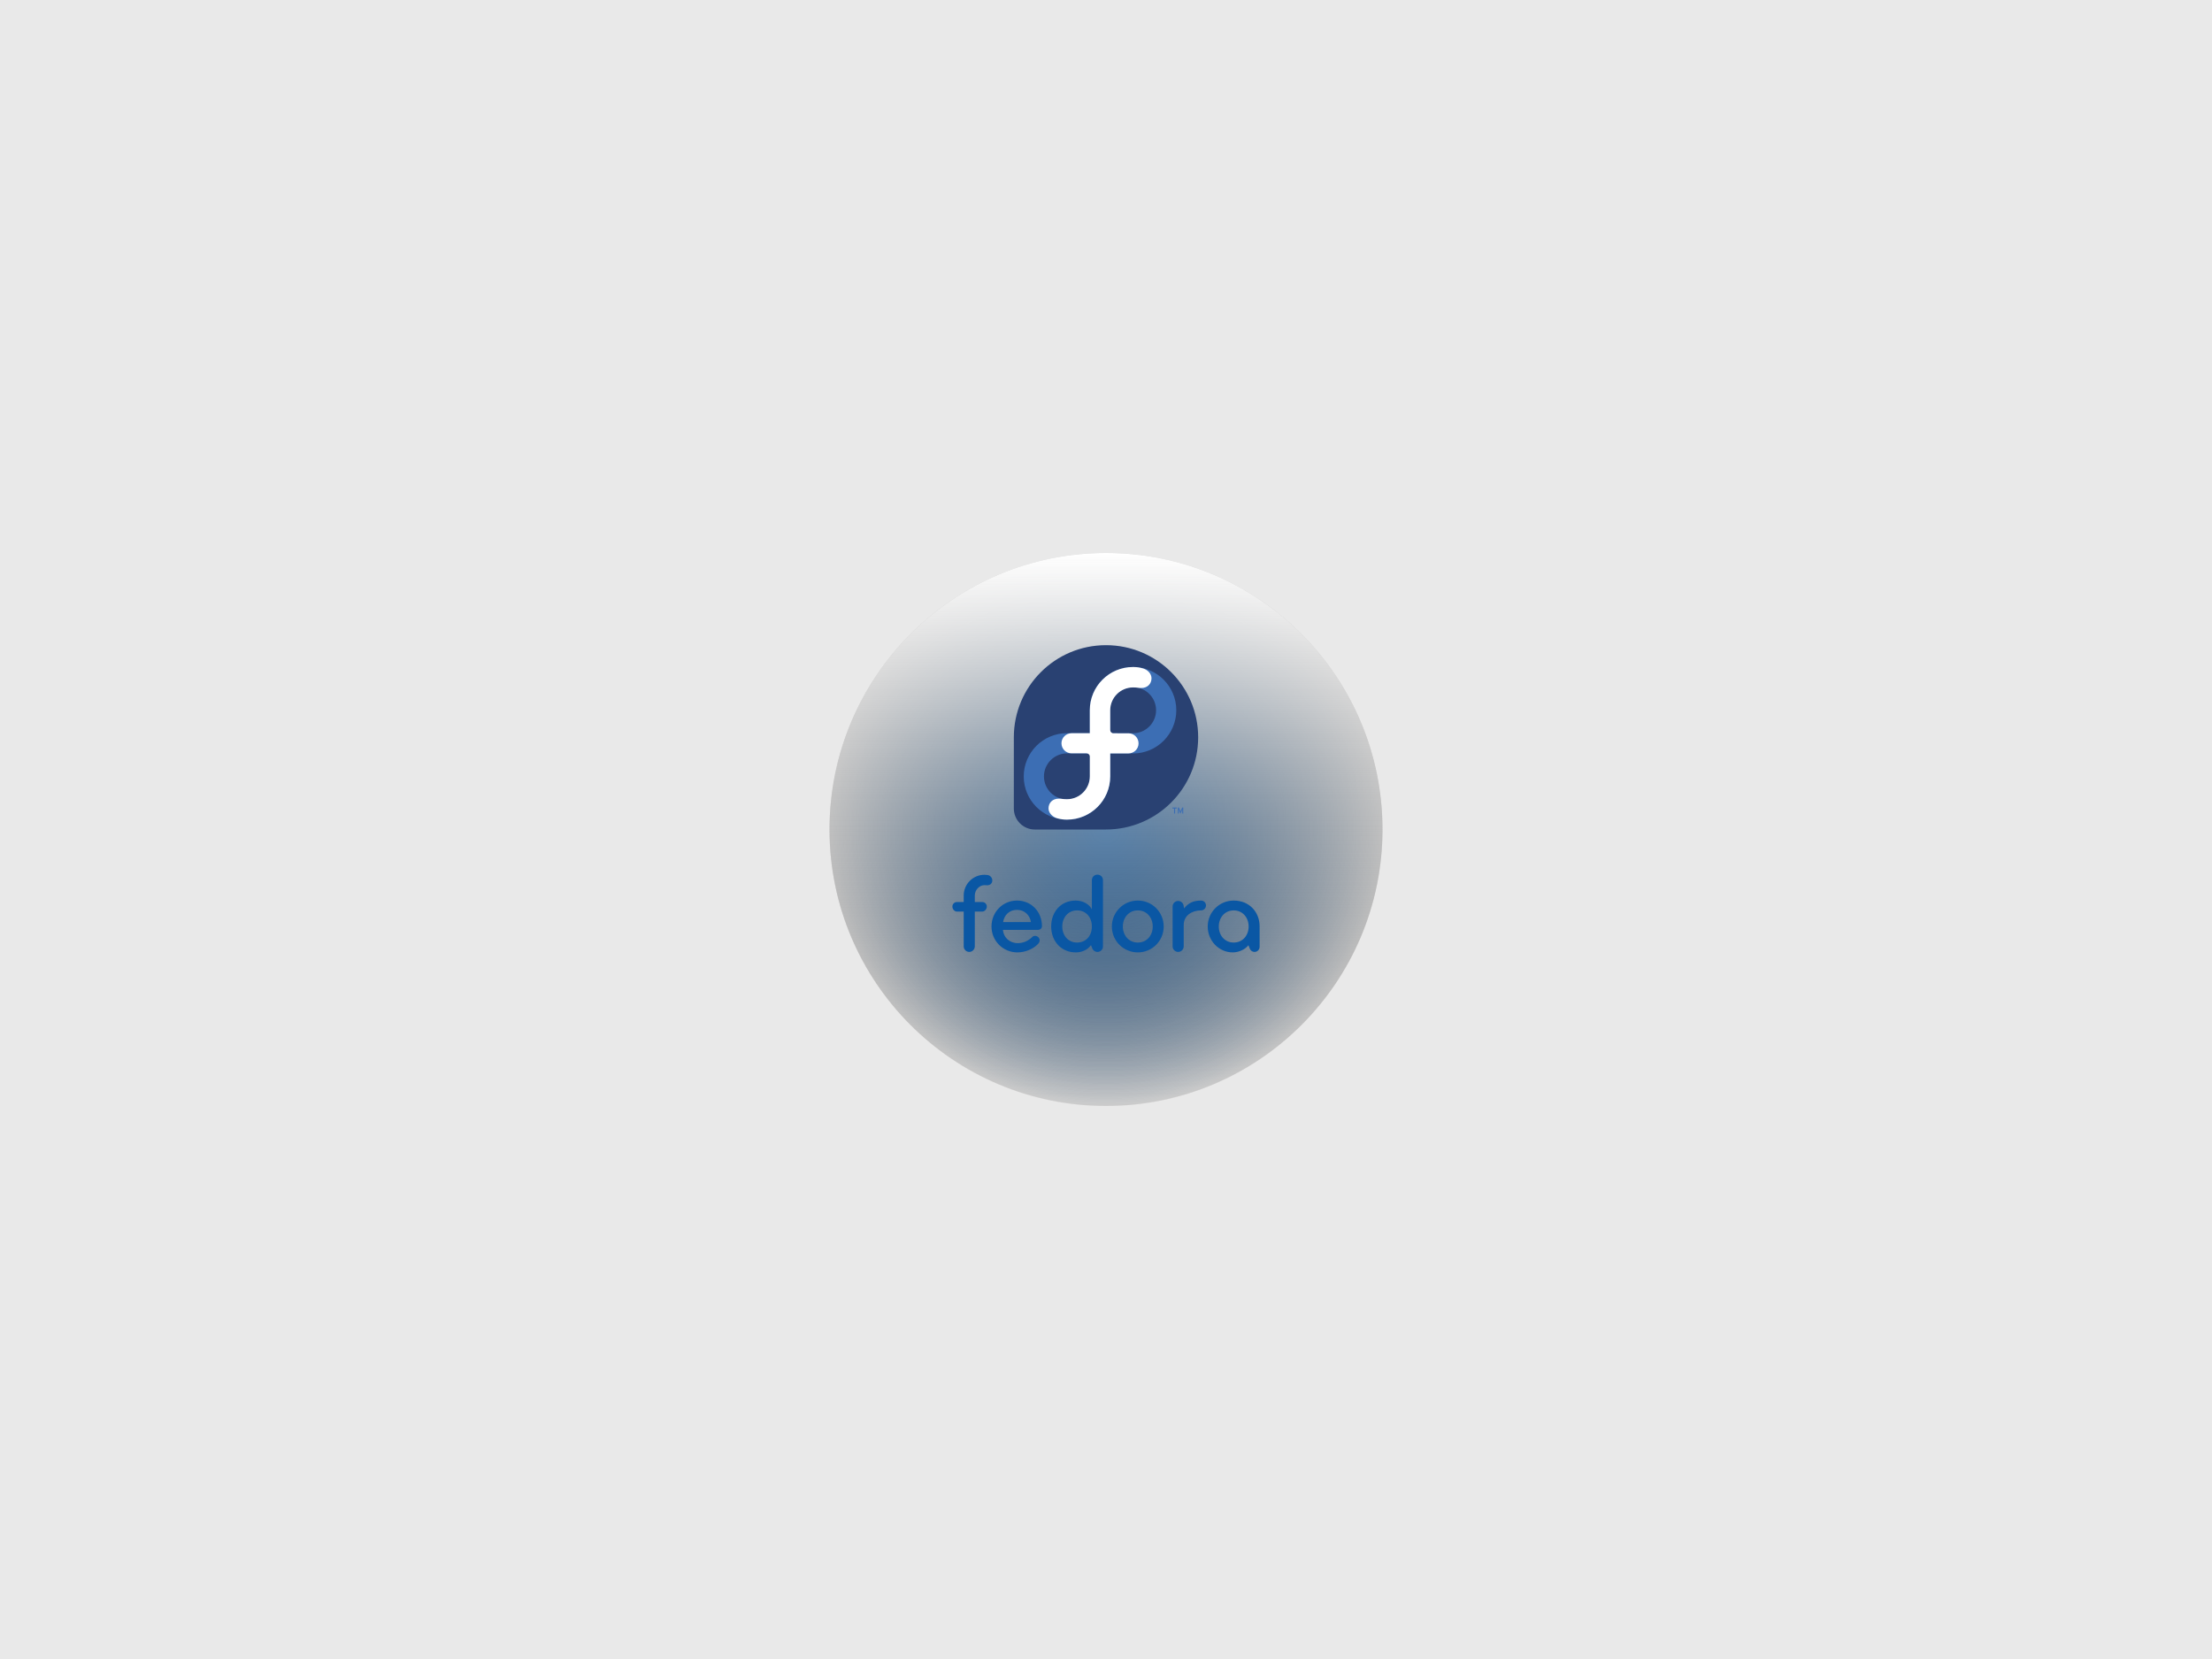
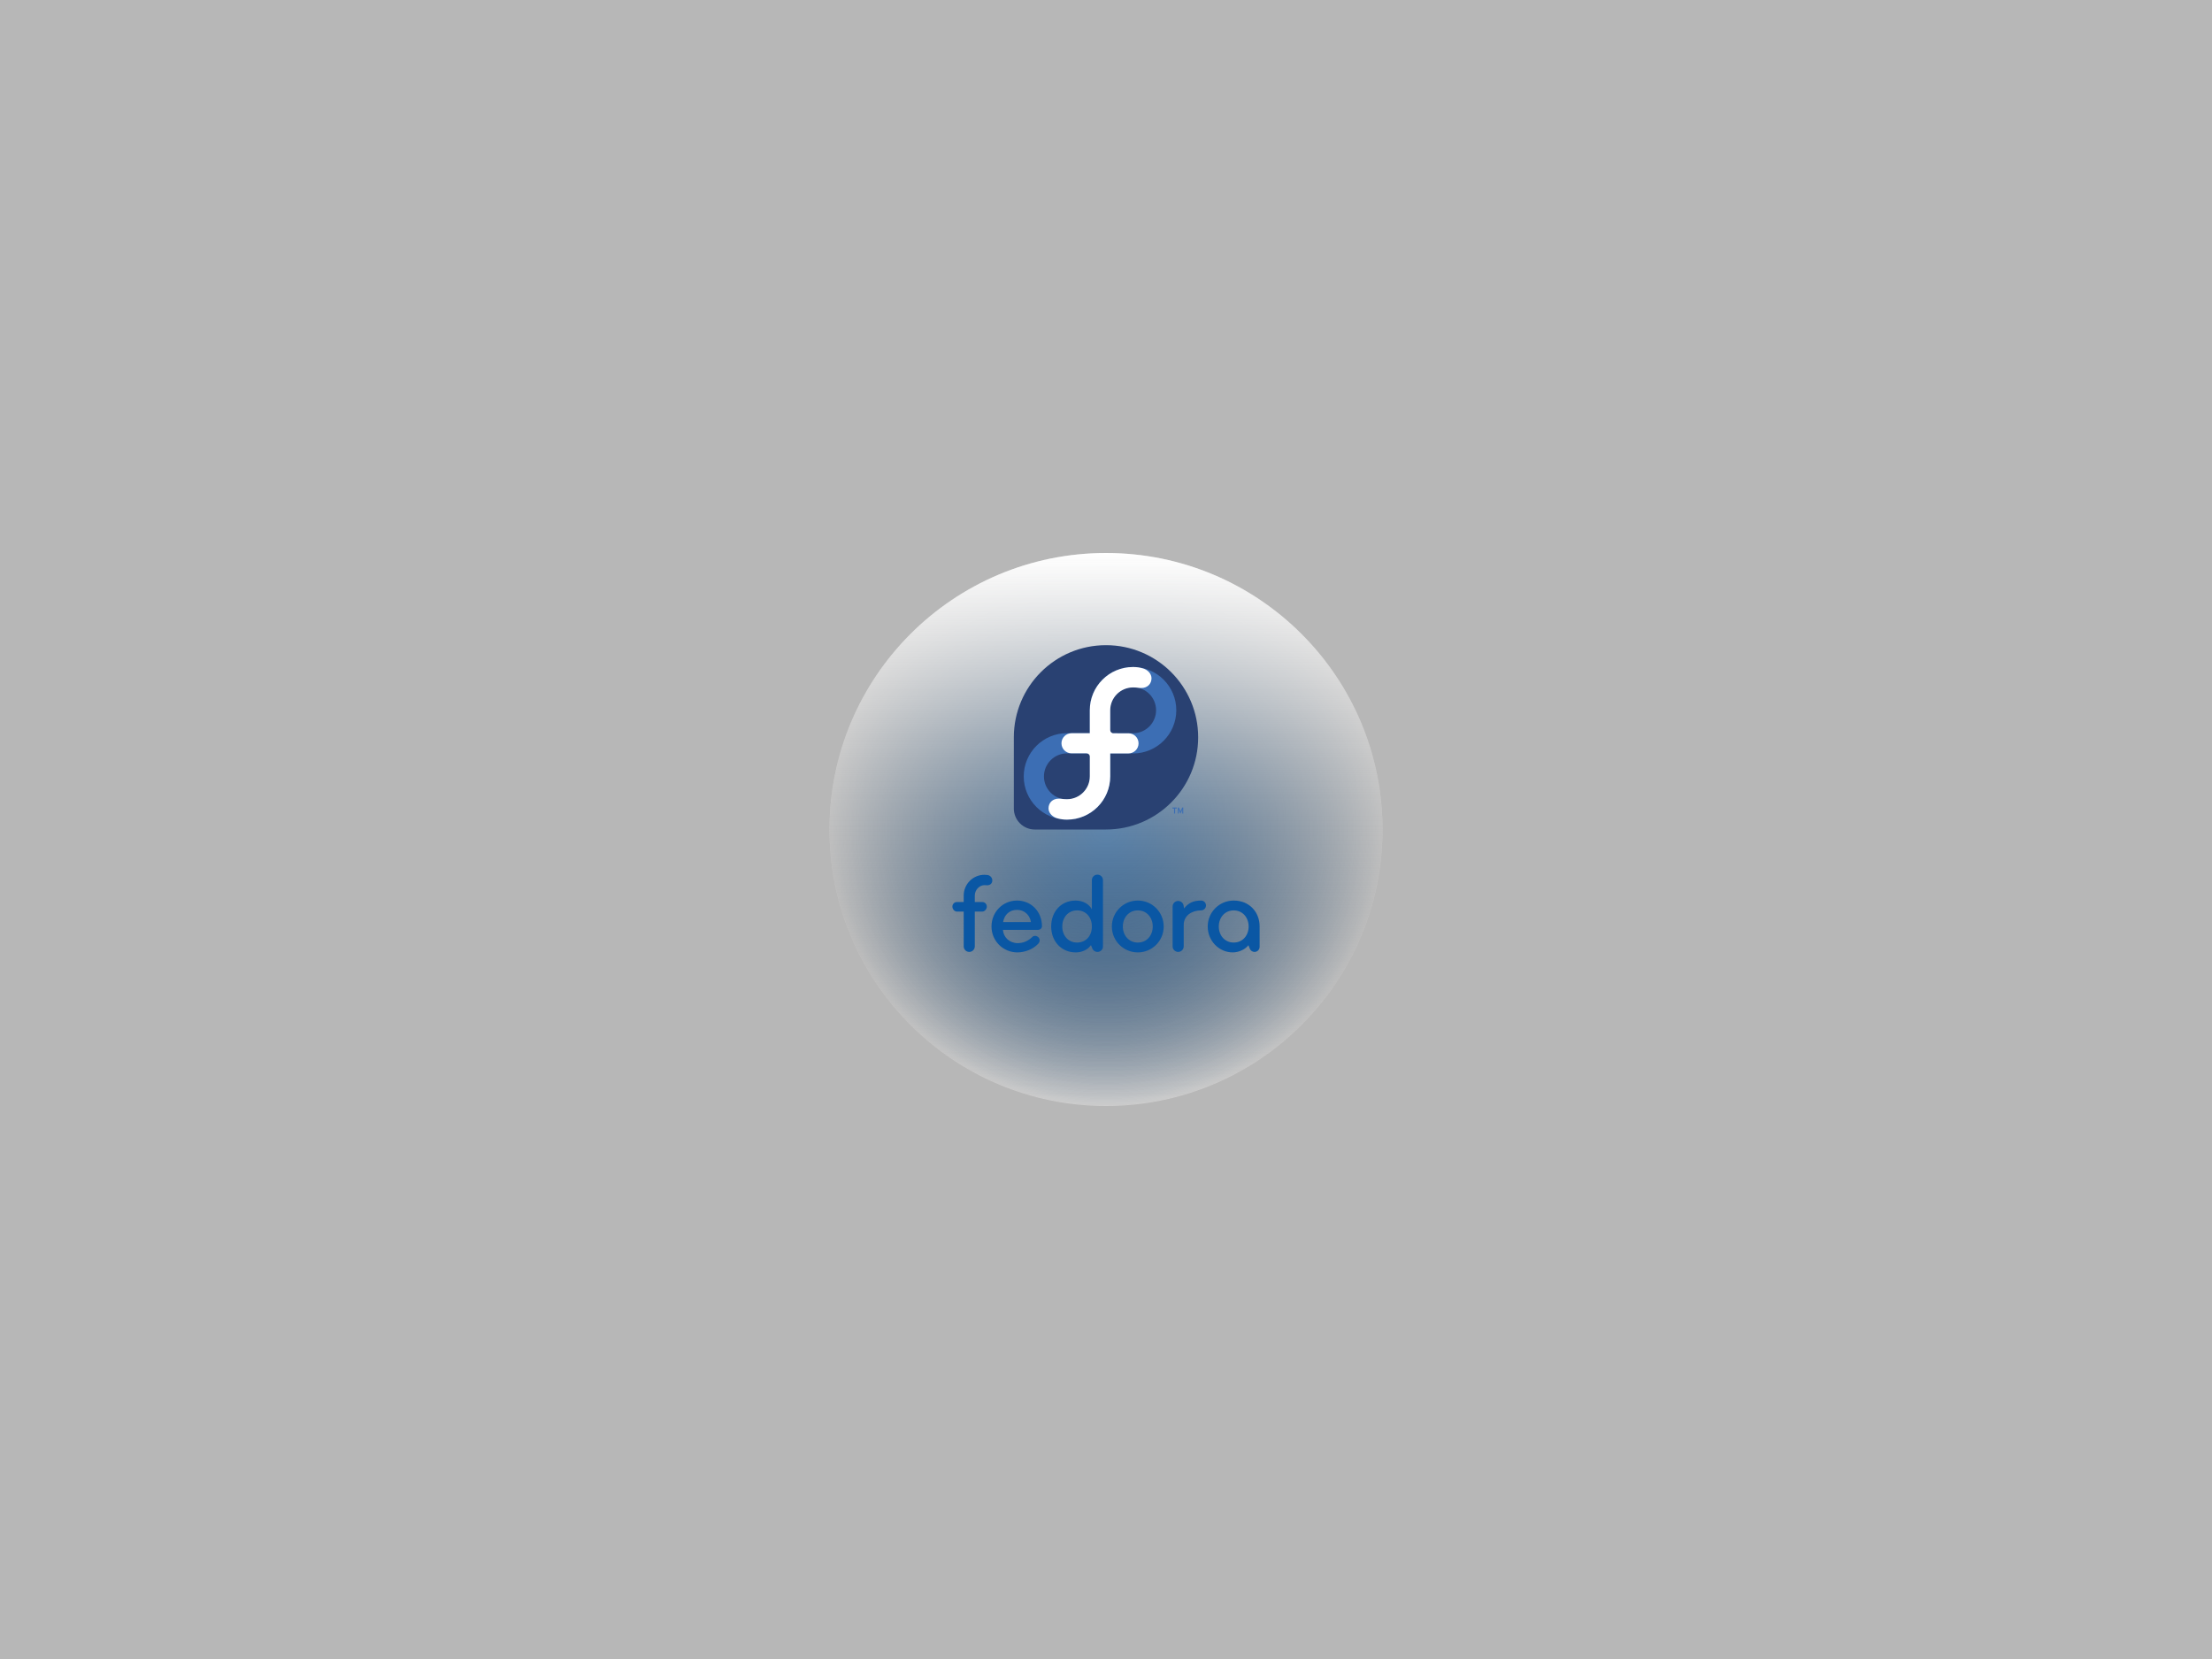
<svg xmlns="http://www.w3.org/2000/svg" xmlns:ns1="http://www.openswatchbook.org/uri/2009/osb" xmlns:xlink="http://www.w3.org/1999/xlink" id="svg3004" version="1.1" width="640" height="480" xml:space="preserve">
  <defs id="defs3008">
    <linearGradient id="linearGradient4140">
      <stop style="stop-color:#0a58a4;stop-opacity:1;" offset="0" id="stop4142" />
      <stop style="stop-color:#0a58a4;stop-opacity:0;" offset="1" id="stop4144" />
    </linearGradient>
    <linearGradient id="linearGradient4226">
      <stop style="stop-color:#0044aa;stop-opacity:1;" offset="0" id="stop4228" />
      <stop style="stop-color:#0044aa;stop-opacity:0;" offset="1" id="stop4230" />
    </linearGradient>
    <linearGradient id="linearGradient4164">
      <stop style="stop-color:#a80030;stop-opacity:1;" offset="0" id="stop4166" />
      <stop style="stop-color:#a80030;stop-opacity:0;" offset="1" id="stop4168" />
    </linearGradient>
    <linearGradient id="linearGradient5303">
      <stop style="stop-color:#f26711;stop-opacity:1;" offset="0" id="stop5305" />
      <stop style="stop-color:#f26711;stop-opacity:0;" offset="1" id="stop5307" />
    </linearGradient>
    <linearGradient id="linearGradient5267">
      <stop style="stop-color:#666666;stop-opacity:1;" offset="0" id="stop5269" />
      <stop style="stop-color:#666666;stop-opacity:0;" offset="1" id="stop5271" />
    </linearGradient>
    <linearGradient id="linearGradient5251" ns1:paint="solid">
      <stop style="stop-color:#666666;stop-opacity:1;" offset="0" id="stop5253" />
    </linearGradient>
    <linearGradient xlink:href="#linearGradient5267" id="linearGradient5273" x1="-395.365" y1="-212.642" x2="4.763" y2="-212.642" gradientUnits="userSpaceOnUse" />
    <radialGradient xlink:href="#linearGradient5303" id="radialGradient5325" cx="-163.148" cy="-366.263" fx="-163.148" fy="-366.263" r="144.094" gradientTransform="matrix(1,0,0,0.9338842,0,-24.21576)" gradientUnits="userSpaceOnUse" />
    <radialGradient xlink:href="#linearGradient4164" id="radialGradient4170" cx="1447.778" cy="-272.917" fx="1447.778" fy="-272.917" r="223.333" gradientTransform="matrix(1,0,0,0.9751244,0,-6.788974)" gradientUnits="userSpaceOnUse" />
    <radialGradient xlink:href="#linearGradient4164-9" id="radialGradient4170-9" cx="1447.778" cy="-272.917" fx="1447.778" fy="-272.917" r="223.333" gradientTransform="matrix(1,0,0,0.9751244,0,-6.788974)" gradientUnits="userSpaceOnUse" />
    <linearGradient id="linearGradient4164-9">
      <stop style="stop-color:#a80030;stop-opacity:1;" offset="0" id="stop4166-0" />
      <stop style="stop-color:#a80030;stop-opacity:0;" offset="1" id="stop4168-2" />
    </linearGradient>
    <radialGradient r="223.333" fy="-272.917" fx="1447.778" cy="-272.917" cx="1447.778" gradientTransform="matrix(1,0,0,0.9751244,0,-6.788974)" gradientUnits="userSpaceOnUse" id="radialGradient4206" xlink:href="#linearGradient4164-9" />
    <radialGradient xlink:href="#linearGradient4164" id="radialGradient14319" gradientUnits="userSpaceOnUse" gradientTransform="matrix(1,0,0,0.9751244,0,-6.788974)" cx="1447.778" cy="-272.917" fx="1447.778" fy="-272.917" r="223.333" />
    <linearGradient xlink:href="#linearGradient5267" id="linearGradient14321" gradientUnits="userSpaceOnUse" x1="-395.365" y1="-212.642" x2="4.763" y2="-212.642" />
    <linearGradient xlink:href="#linearGradient5267" id="linearGradient14345" gradientUnits="userSpaceOnUse" x1="-395.365" y1="-212.642" x2="4.763" y2="-212.642" />
    <radialGradient xlink:href="#linearGradient4164" id="radialGradient14347" gradientUnits="userSpaceOnUse" gradientTransform="matrix(1,0,0,0.9751244,0,-6.788974)" cx="1447.778" cy="-272.917" fx="1447.778" fy="-272.917" r="223.333" />
    <radialGradient xlink:href="#linearGradient4164" id="radialGradient14931" gradientUnits="userSpaceOnUse" gradientTransform="matrix(1,0,0,0.9751244,0,-6.788974)" cx="1447.778" cy="-272.917" fx="1447.778" fy="-272.917" r="223.333" />
    <linearGradient xlink:href="#linearGradient5267" id="linearGradient14933" gradientUnits="userSpaceOnUse" x1="-395.365" y1="-212.642" x2="4.763" y2="-212.642" />
    <radialGradient xlink:href="#linearGradient4164" id="radialGradient14961" gradientUnits="userSpaceOnUse" gradientTransform="matrix(1,0,0,0.9751244,0,-6.788974)" cx="1447.778" cy="-272.917" fx="1447.778" fy="-272.917" r="223.333" />
    <linearGradient xlink:href="#linearGradient5267" id="linearGradient14963" gradientUnits="userSpaceOnUse" x1="-395.365" y1="-212.642" x2="4.763" y2="-212.642" />
    <linearGradient xlink:href="#linearGradient5267" id="linearGradient14991" gradientUnits="userSpaceOnUse" x1="-395.365" y1="-212.642" x2="4.763" y2="-212.642" />
    <linearGradient xlink:href="#linearGradient5267" id="linearGradient15015" gradientUnits="userSpaceOnUse" x1="-395.365" y1="-212.642" x2="4.763" y2="-212.642" />
    <linearGradient xlink:href="#linearGradient5267" id="linearGradient3725" gradientUnits="userSpaceOnUse" x1="-395.365" y1="-212.642" x2="4.763" y2="-212.642" />
    <radialGradient r="125.556" fy="-292.917" fx="-318.889" cy="-292.917" cx="-318.889" gradientTransform="matrix(1,0,0,1.061947,0,18.14526)" gradientUnits="userSpaceOnUse" id="radialGradient3812" xlink:href="#linearGradient3787-8" />
    <linearGradient id="linearGradient3787-8">
      <stop style="stop-color:#000000;stop-opacity:1;" offset="0" id="stop3789-9" />
      <stop style="stop-color:#000000;stop-opacity:0;" offset="1" id="stop3791-4" />
    </linearGradient>
    <radialGradient r="125.556" fy="-292.917" fx="-318.889" cy="-292.917" cx="-318.889" gradientTransform="matrix(1,0,0,1.061947,0,18.14526)" gradientUnits="userSpaceOnUse" id="radialGradient6789" xlink:href="#linearGradient3787-8" />
    <radialGradient xlink:href="#linearGradient4226" id="radialGradient4232" cx="1447.778" cy="-272.917" fx="1447.778" fy="-272.917" r="223.333" gradientTransform="matrix(1,0,0,0.9751244,0,-6.788974)" gradientUnits="userSpaceOnUse" />
    <linearGradient xlink:href="#linearGradient5267" id="linearGradient3366" gradientUnits="userSpaceOnUse" x1="-395.365" y1="-212.642" x2="4.763" y2="-212.642" />
    <radialGradient xlink:href="#linearGradient3787-8" id="radialGradient3370" gradientUnits="userSpaceOnUse" gradientTransform="matrix(1,0,0,1.061947,0,18.14526)" cx="-318.889" cy="-292.917" fx="-318.889" fy="-292.917" r="125.556" />
    <radialGradient xlink:href="#linearGradient4140" id="radialGradient4146" cx="1447.778" cy="-272.917" fx="1447.778" fy="-272.917" r="223.333" gradientTransform="matrix(1,0,0,0.9751244,0,-6.788974)" gradientUnits="userSpaceOnUse" />
    <radialGradient xlink:href="#linearGradient3787-8" id="radialGradient3093" gradientUnits="userSpaceOnUse" gradientTransform="matrix(1,0,0,1.061947,0,18.14526)" cx="-318.889" cy="-292.917" fx="-318.889" fy="-292.917" r="125.556" />
    <radialGradient xlink:href="#linearGradient4140" id="radialGradient3095" gradientUnits="userSpaceOnUse" gradientTransform="matrix(1,0,0,0.9751244,0,-6.788974)" cx="1447.778" cy="-272.917" fx="1447.778" fy="-272.917" r="223.333" />
    <linearGradient xlink:href="#linearGradient5267" id="linearGradient3097" gradientUnits="userSpaceOnUse" x1="-395.365" y1="-212.642" x2="4.763" y2="-212.642" />
    <radialGradient xlink:href="#linearGradient3787-8" id="radialGradient7088" gradientUnits="userSpaceOnUse" gradientTransform="matrix(1,0,0,1.061947,0,18.14526)" cx="-318.889" cy="-292.917" fx="-318.889" fy="-292.917" r="125.556" />
    <radialGradient xlink:href="#linearGradient4140" id="radialGradient7090" gradientUnits="userSpaceOnUse" gradientTransform="matrix(1,0,0,0.9751244,0,-6.788974)" cx="1447.778" cy="-272.917" fx="1447.778" fy="-272.917" r="223.333" />
    <linearGradient xlink:href="#linearGradient5267" id="linearGradient7092" gradientUnits="userSpaceOnUse" x1="-395.365" y1="-212.642" x2="4.763" y2="-212.642" />
    <radialGradient xlink:href="#linearGradient3787-8" id="radialGradient7156" gradientUnits="userSpaceOnUse" gradientTransform="matrix(1,0,0,1.061947,0,18.14526)" cx="-318.889" cy="-292.917" fx="-318.889" fy="-292.917" r="125.556" />
    <radialGradient xlink:href="#linearGradient4140" id="radialGradient7158" gradientUnits="userSpaceOnUse" gradientTransform="matrix(1,0,0,0.9751244,0,-6.788974)" cx="1447.778" cy="-272.917" fx="1447.778" fy="-272.917" r="223.333" />
    <linearGradient xlink:href="#linearGradient5267" id="linearGradient7160" gradientUnits="userSpaceOnUse" x1="-395.365" y1="-212.642" x2="4.763" y2="-212.642" />
    <radialGradient xlink:href="#linearGradient3787-8-5" id="radialGradient3863" gradientUnits="userSpaceOnUse" gradientTransform="matrix(1,0,0,1.061947,0,18.14526)" cx="-318.889" cy="-292.917" fx="-318.889" fy="-292.917" r="125.556" />
    <linearGradient id="linearGradient3787-8-5">
      <stop style="stop-color:#000000;stop-opacity:1;" offset="0" id="stop3789-9-3" />
      <stop style="stop-color:#000000;stop-opacity:0;" offset="1" id="stop3791-4-6" />
    </linearGradient>
    <radialGradient xlink:href="#linearGradient3882" id="radialGradient3865" gradientUnits="userSpaceOnUse" gradientTransform="matrix(1,0,0,0.9751244,0,-6.788974)" cx="1447.778" cy="-272.917" fx="1447.778" fy="-272.917" r="223.333" />
    <linearGradient id="linearGradient3882">
      <stop style="stop-color:#0a57a4;stop-opacity:1;" offset="0" id="stop3904" />
      <stop style="stop-color:#0a57a4;stop-opacity:0;" offset="1" id="stop3886" />
    </linearGradient>
    <linearGradient xlink:href="#linearGradient5267-9" id="linearGradient3883" gradientUnits="userSpaceOnUse" x1="-395.365" y1="-212.642" x2="4.763" y2="-212.642" />
    <linearGradient id="linearGradient5267-9">
      <stop style="stop-color:#666666;stop-opacity:1;" offset="0" id="stop5269-7" />
      <stop style="stop-color:#666666;stop-opacity:0;" offset="1" id="stop5271-3" />
    </linearGradient>
    <linearGradient xlink:href="#linearGradient5267-9" id="linearGradient3155" gradientUnits="userSpaceOnUse" x1="-395.365" y1="-212.642" x2="4.763" y2="-212.642" />
    <radialGradient xlink:href="#linearGradient3882" id="radialGradient3157" gradientUnits="userSpaceOnUse" gradientTransform="matrix(1,0,0,0.9751244,0,-6.788974)" cx="1447.778" cy="-272.917" fx="1447.778" fy="-272.917" r="223.333" />
    <radialGradient xlink:href="#linearGradient3787-8-5" id="radialGradient3159" gradientUnits="userSpaceOnUse" gradientTransform="matrix(1,0,0,1.061947,0,18.14526)" cx="-318.889" cy="-292.917" fx="-318.889" fy="-292.917" r="125.556" />
    <radialGradient xlink:href="#linearGradient3787-8-4" id="radialGradient3857" gradientUnits="userSpaceOnUse" gradientTransform="matrix(1,0,0,1.061947,0,18.14526)" cx="-318.889" cy="-292.917" fx="-318.889" fy="-292.917" r="125.556" />
    <linearGradient id="linearGradient3787-8-4">
      <stop style="stop-color:#000000;stop-opacity:1;" offset="0" id="stop3789-9-1" />
      <stop style="stop-color:#000000;stop-opacity:0;" offset="1" id="stop3791-4-2" />
    </linearGradient>
    <radialGradient xlink:href="#linearGradient3882-3" id="radialGradient3855" gradientUnits="userSpaceOnUse" gradientTransform="matrix(1,0,0,0.9751244,0,-6.788974)" cx="1447.778" cy="-272.917" fx="1447.778" fy="-272.917" r="223.333" />
    <linearGradient id="linearGradient3882-3">
      <stop style="stop-color:#0a57a4;stop-opacity:1;" offset="0" id="stop3904-8" />
      <stop style="stop-color:#0a57a4;stop-opacity:0;" offset="1" id="stop3886-3" />
    </linearGradient>
    <linearGradient xlink:href="#linearGradient5267-92" id="linearGradient3853" gradientUnits="userSpaceOnUse" x1="-395.365" y1="-212.642" x2="4.763" y2="-212.642" />
    <linearGradient id="linearGradient5267-92">
      <stop style="stop-color:#ffffff;stop-opacity:1;" offset="0" id="stop5269-8" />
      <stop style="stop-color:#666666;stop-opacity:0;" offset="1" id="stop5271-0" />
    </linearGradient>
    <linearGradient xlink:href="#linearGradient5267-92" id="linearGradient3859" gradientUnits="userSpaceOnUse" x1="-395.365" y1="-212.642" x2="4.763" y2="-212.642" />
    <radialGradient xlink:href="#linearGradient3882-3" id="radialGradient3861" gradientUnits="userSpaceOnUse" gradientTransform="matrix(1,0,0,0.9751244,0,-6.788974)" cx="1447.778" cy="-272.917" fx="1447.778" fy="-272.917" r="223.333" />
    <radialGradient xlink:href="#linearGradient3787-8-4" id="radialGradient3864" gradientUnits="userSpaceOnUse" gradientTransform="matrix(1,0,0,1.061947,0,18.14526)" cx="-318.889" cy="-292.917" fx="-318.889" fy="-292.917" r="125.556" />
  </defs>
  <g id="g3012" transform="matrix(1.25,0,0,-1.25,0,480)">
-     <rect style="fill:#e9e9e9;fill-opacity:1;stroke:none" id="rect3036" width="512" height="384" x="0" y="-384" transform="scale(1,-1)" />
+     <rect style="fill:#b7b7b7;fill-opacity:1;stroke:none" id="rect3036" width="512" height="384" x="0" y="-384" transform="scale(1,-1)" />
    <g id="g3866" transform="matrix(0.5925925,0,0,0.5925925,-199.111,-63.99996)">
      <path transform="matrix(1.08777,0,0,-1.008,913.295,91.62002)" d="m -34.286,-337.679 c 0,59.173 -44.452,107.143 -99.286,107.143 -54.834,0 -99.286,-47.969 -99.286,-107.143 0,-59.173 44.452,-107.143 99.286,-107.143 54.834,0 99.286,47.969 99.286,107.143 z" id="path3219" style="fill:#cdcdcd;fill-opacity:1;fill-rule:nonzero;stroke:none" />
      <path transform="matrix(0,0.860177,0.81,0,1005.263,706.3009)" d="m -193.333,-292.917 c 0,73.638 -56.213,133.333 -125.556,133.333 -69.342,0 -125.556,-59.695 -125.556,-133.333 0,-73.638 56.213,-133.333 125.556,-133.333 69.342,0 125.556,59.695 125.556,133.333 z" id="path5277-0" style="opacity:0.75;fill:url(#radialGradient3864);fill-opacity:1;fill-rule:evenodd;stroke:none" />
      <path transform="matrix(0.4835821,0,0,-0.4959184,67.88056,296.6556)" d="m 1671.111,-272.917 c 0,120.275 -99.99,217.778 -223.333,217.778 -123.344,0 -223.333,-97.502 -223.333,-217.778 0,-120.275 99.99,-217.778 223.333,-217.778 123.344,0 223.333,97.502 223.333,217.778 z" id="path4162" style="fill:url(#radialGradient3861);fill-opacity:1;fill-rule:nonzero;stroke:none" />
      <path transform="matrix(0,-0.5398262,-0.5813513,0,644.3803,326.5714)" d="m 4.763,-212.642 c 0,102.6 -89.572,185.774 -200.064,185.774 -110.493,0 -200.064,-83.174 -200.064,-185.774 0,-102.6 89.572,-185.774 200.064,-185.774 110.493,0 200.064,83.174 200.064,185.774 z" id="path3806" style="fill:url(#linearGradient3859);fill-opacity:1;fill-rule:evenodd;stroke:none" />
      <g transform="translate(660.0004,324)" id="g7132">
        <path style="fill:#0a57a4;fill-opacity:1;fill-rule:nonzero;stroke:none" d="m 104.649,90.364 c -1.193,0 -2.168,-0.926 -2.168,-2.119 l 0,-11.406 c -1.105,2.033 -3.484,3.41 -6.313,3.41 -5.746,0 -9.581,-4.347 -9.581,-10.138 0,-5.79 3.968,-10.111 9.581,-10.111 2.504,0 4.67,1.035 5.97,2.832 l 0.481,-1.22 c 0.298,-0.838 1.114,-1.429 2.053,-1.429 1.188,-1e-5 2.142,0.949 2.142,2.142 l 0,0.027 0,25.894 c 0,1.193 -0.971,2.119 -2.164,2.119 z m -44.116,-0.049 c -4.476,0 -8.112,-3.631 -8.112,-8.107 l 0,-2.533 -2.649,0 c -0.972,0 -1.772,-0.804 -1.772,-1.776 0,-0.973 0.8,-1.959 1.772,-1.959 l 2.649,0 0,-13.588 c 0,-1.193 0.975,-2.168 2.168,-2.168 1.194,0 2.164,0.975 2.164,2.168 l 0,13.588 2.925,0 c 0.972,0 1.776,0.986 1.776,1.959 0,0.972 -0.804,1.776 -1.776,1.776 l -2.925,0 0,2.533 c 0,2.087 1.693,4.056 3.78,4.056 0.188,0 0.389,5.3e-4 0.574,-0.027 1.184,-0.175 2.291,0.361 2.466,1.545 0.175,1.183 -0.66,2.269 -1.843,2.444 -0.395,0.058 -0.798,0.089 -1.198,0.089 z m 12.715,-10.066 c -5.613,0 -9.973,-4.524 -9.973,-10.138 0,-5.614 4.498,-10.111 10.111,-10.111 3.094,0 6.229,1.328 8.085,3.317 0.398,0.398 0.623,0.921 0.623,1.407 0,0.353 -0.126,0.701 -0.347,1.011 -0.353,0.442 -0.894,0.717 -1.425,0.717 -0.398,0 -0.754,-0.082 -1.064,-0.392 -1.547,-1.502 -3.48,-2.444 -5.734,-2.444 -3.182,0 -5.562,2.222 -5.783,5.182 13.658,0 13.642,0 13.642,0 0.84,0 1.611,0.567 1.611,1.407 0,5.702 -4.177,10.044 -9.746,10.044 z m 47.18,0 C 114.814,80.249 110.29,75.724 110.29,70.111 110.29,64.497 114.814,60 120.428,60 c 5.614,0 10.111,4.497 10.111,10.111 0,5.613 -4.497,10.138 -10.111,10.138 z m 24.718,0 c -2.965,0 -4.924,-0.884 -6.656,-3.085 l -0.165,1.037 c -0.134,1.069 -1.038,1.888 -2.142,1.888 -1.198,0 -2.164,-0.97 -2.164,-2.168 l 0,-0.022 0,-15.547 c 0,-1.193 0.97,-2.168 2.164,-2.168 1.194,0 2.168,0.975 2.168,2.168 l 0,8.339 c 0,3.801 3.302,5.712 6.794,5.712 1.061,0 1.91,0.876 1.91,1.937 0,1.061 -0.849,1.91 -1.91,1.91 z m 12.738,0 c -5.614,0 -10.155,-4.524 -10.155,-10.138 0,-5.614 4.415,-10.111 9.764,-10.111 2.669,0 5.059,1.374 6.131,2.809 l 0.53,-1.336 c 0.283,-0.752 1.014,-1.291 1.865,-1.291 1.097,-1e-5 1.98,0.885 1.981,1.981 l 0,5.182 0,2.765 c 0.044,5.436 -3.839,10.138 -10.115,10.138 z M 73.248,76.611 c 2.917,0 5.038,-2.077 5.436,-4.773 l -10.872,0 c 0.442,2.828 2.475,4.773 5.436,4.773 z m 23.45,-0.209 c 3.536,0 5.783,-2.711 5.783,-6.291 0,-3.58 -2.247,-6.264 -5.783,-6.264 -3.536,0 -5.779,2.817 -5.779,6.264 0,3.447 2.243,6.291 5.779,6.291 z m 23.73,0 c 3.536,0 5.828,-2.844 5.828,-6.291 0,-3.447 -2.292,-6.264 -5.828,-6.264 -3.536,0 -5.85,2.817 -5.85,6.264 0,3.447 2.314,6.291 5.85,6.291 z m 37.456,0 c 3.536,0 5.828,-2.844 5.828,-6.291 0,-3.447 -2.292,-6.264 -5.828,-6.264 -3.536,0 -5.828,2.817 -5.828,6.264 0,3.447 2.292,6.291 5.828,6.291 z" id="path3562" />
        <g id="g3339" transform="matrix(0.3380263,0,0,0.3380303,-469.542,-107.8808)">
          <path style="fill:#294172" id="voice" d="m 1815.072,745.138 c 0,58.82 -47.683,106.504 -106.502,106.504 -58.793,0 -106.457,-47.644 -106.499,-106.429 l 0,-82.417 c 0.032,-13.347 10.857,-24.153 24.213,-24.153 l 82.329,0 c 58.8,0.023 106.459,47.69 106.459,106.494" />
          <path style="fill:none;stroke:#3c6eb4;stroke-width:23.368" id="in" d="m 1663.473,738.265 c 0,0 38.276,0 38.276,0 0,0 0,-38.276 0,-38.276 0,-21.128 -17.148,-38.276 -38.276,-38.276 -21.128,0 -38.276,17.148 -38.276,38.276 0,21.128 17.148,38.276 38.276,38.276 z" />
          <use xlink:href="#in" id="finity" transform="matrix(-1,0,0,-1,3403.312,1476.455)" x="0" y="0" width="744.094" height="1052.362" />
          <path style="fill:#ffffff" id="free" d="m 1713.457,749.919 0,-49.877 c 0,-27.603 -22.38,-49.984 -49.984,-49.984 -4.188,0 -7.165,0.473 -11.042,1.486 -5.653,1.479 -10.272,6.114 -10.274,11.505 0,6.516 4.73,11.256 11.8,11.256 3.365,0 4.586,-0.646 9.516,-0.646 14.553,0 26.358,11.788 26.384,26.341 l 0,22.925 c 0,2.054 -1.669,3.719 -3.727,3.719 l -17.332,0.003 c -6.458,0 -11.675,5.151 -11.675,11.626 0,6.516 5.271,11.645 11.799,11.645" />
          <use xlink:href="#free" id="dom" transform="matrix(-1,0,0,-1,3403.312,1476.455)" x="0" y="0" width="744.094" height="1052.362" />
          <path style="fill:#3c6eb4" id="TM" d="m 1796.695,657.075 c 0,0 0,4.425 0,4.425 l -2.023,-4.638 c 0,0 -1.969,4.638 -1.969,4.638 l 3e-4,-4.425 -1.135,0 0,6.988 1.19,0 c 0,0 1.947,-4.464 1.947,-4.464 l 1.918,4.464 1.204,0 0,-6.988 -1.133,0 z m -8.266,5.817 0,-5.817 -1.186,0 0,5.817 -1.988,0 0,1.17 5.16,0 0,-1.17" />
        </g>
      </g>
    </g>
  </g>
</svg>
